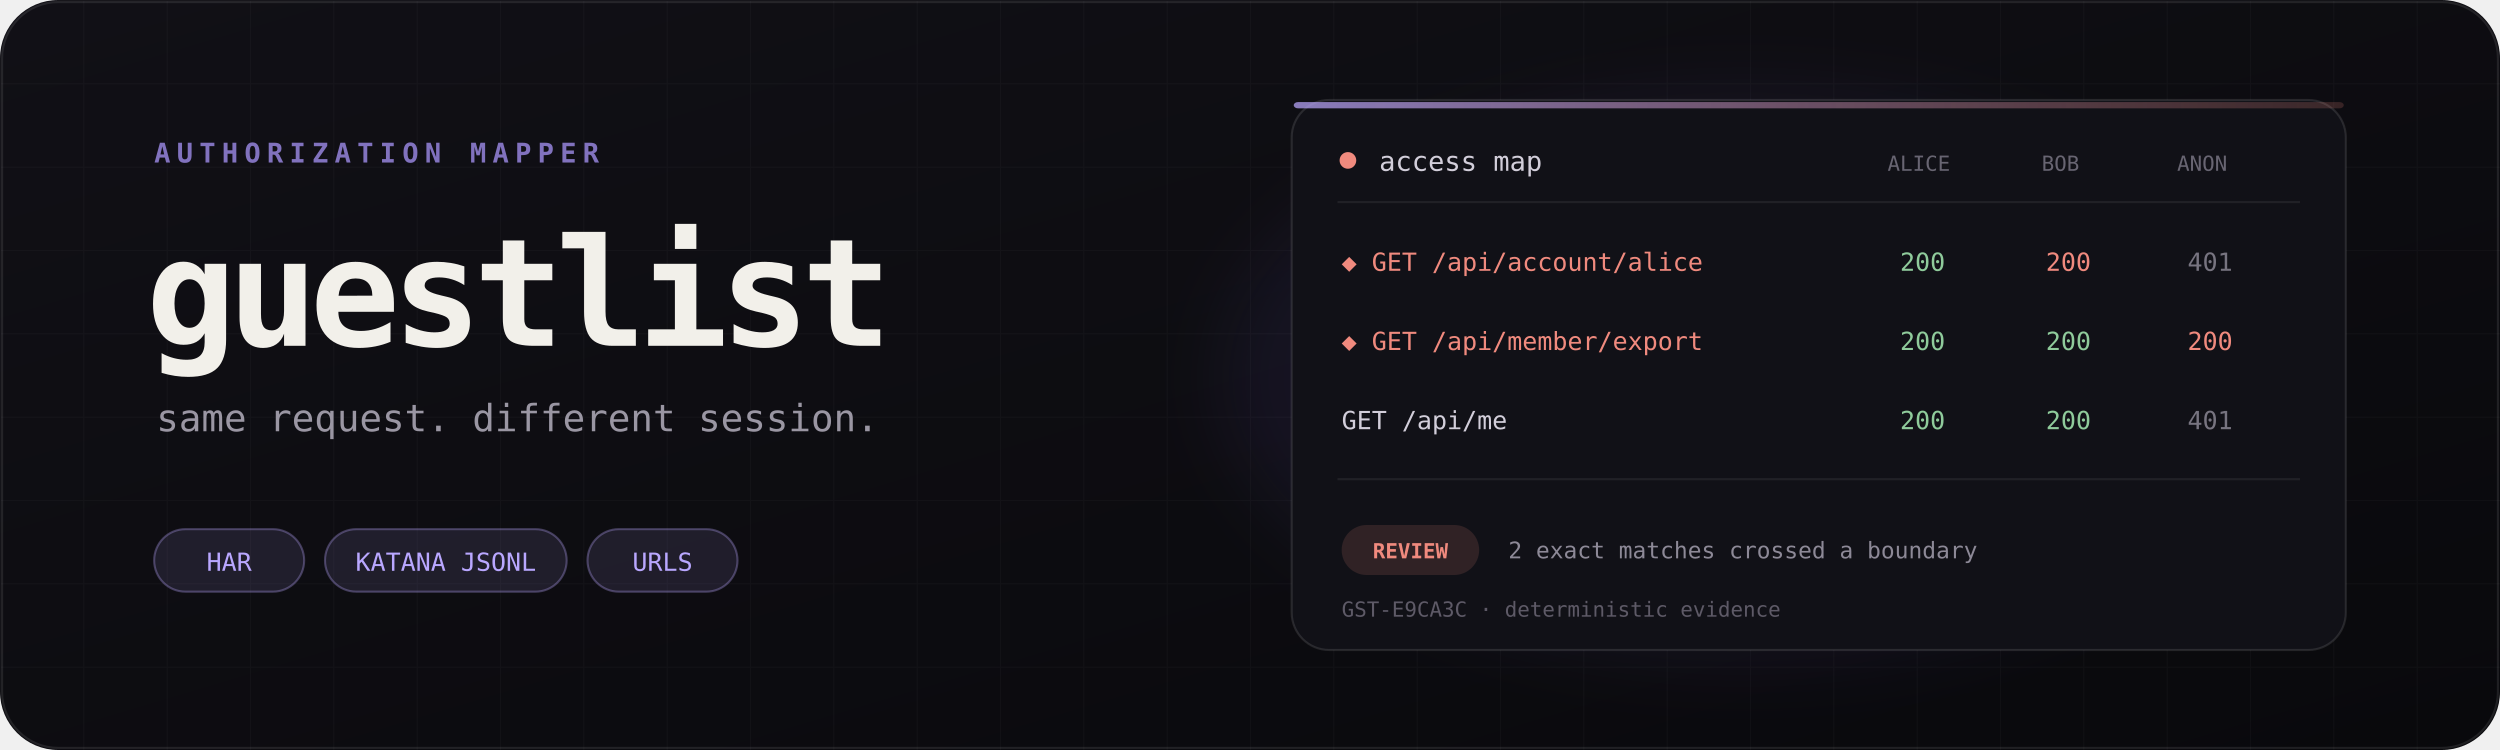
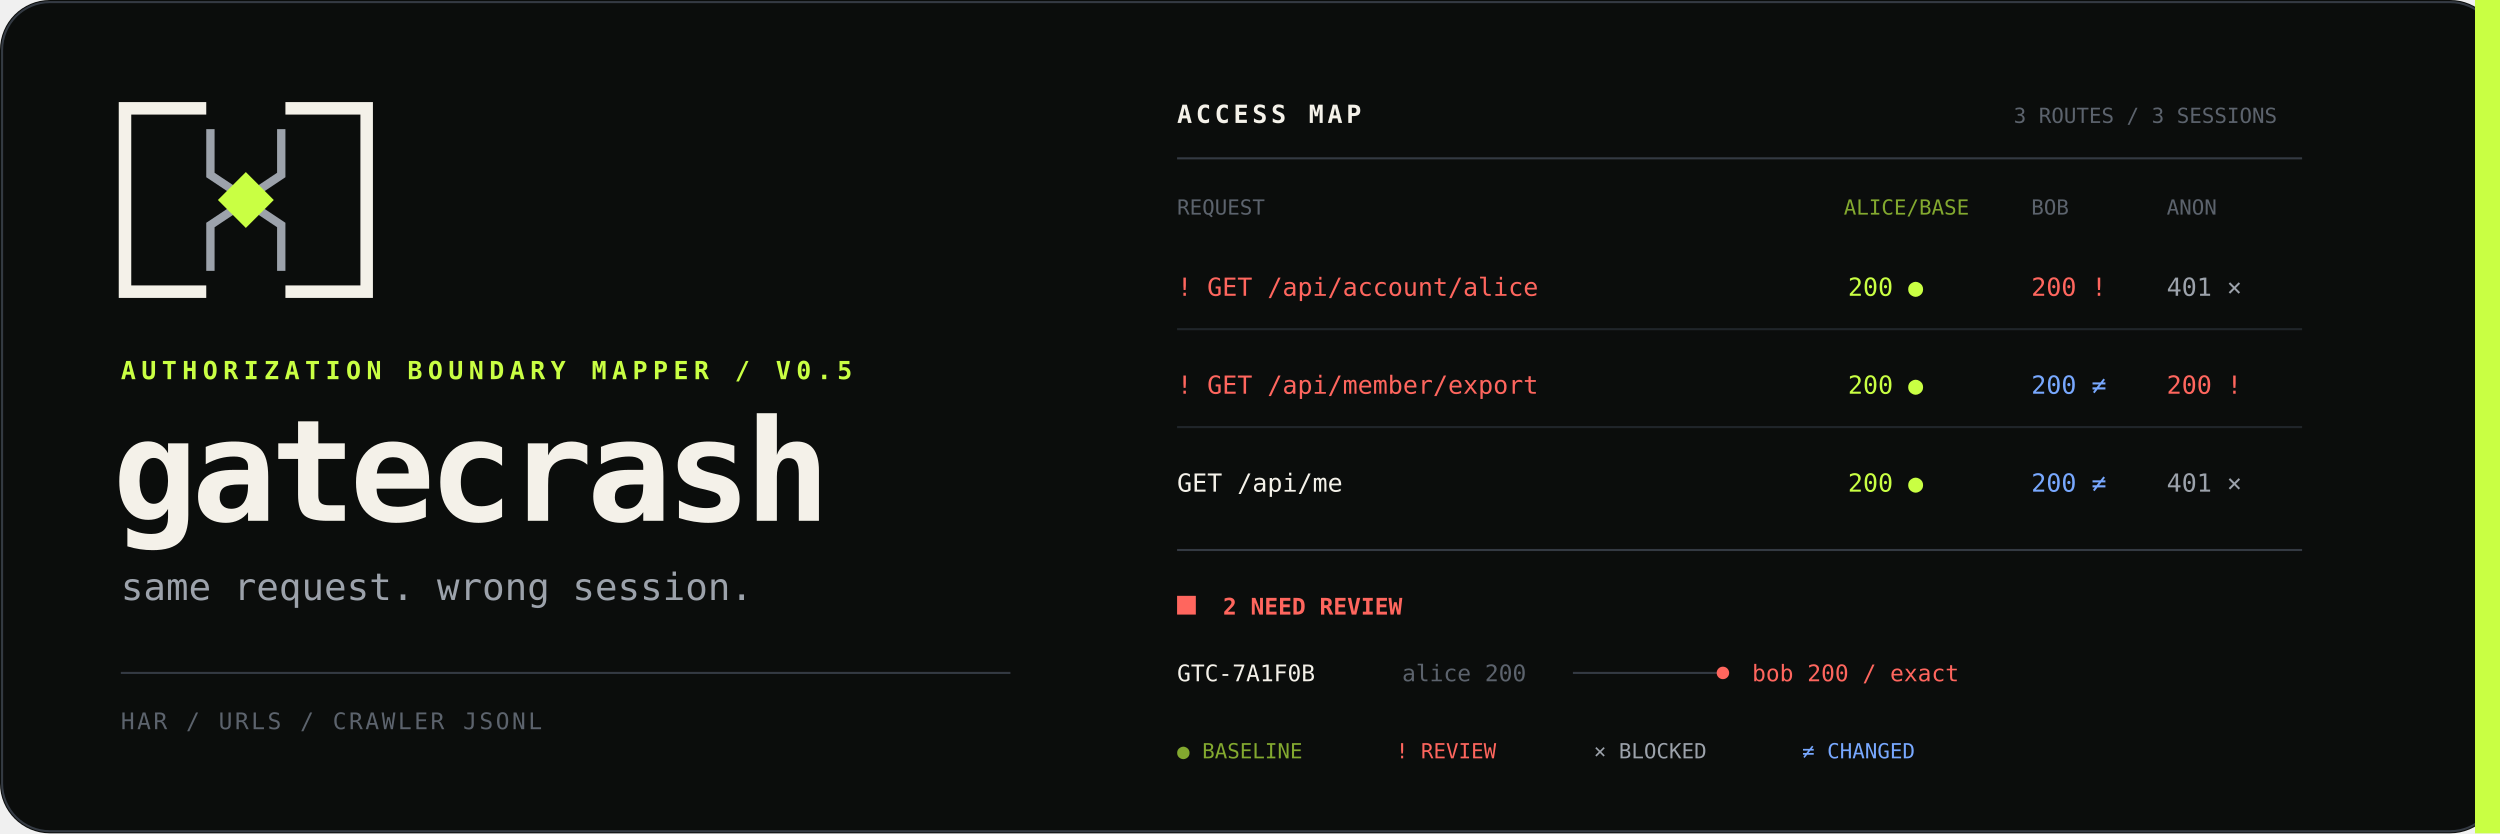
- <svg xmlns="http://www.w3.org/2000/svg" width="1200" height="360" viewBox="0 0 1200 360" role="img" aria-labelledby="title description">
-   <description id="description">Guestlist wordmark beside a compact matrix comparing access for Alice, Bob, and an anonymous session.</description>
-   <defs>
-     <linearGradient id="background" x1="0" y1="0" x2="1" y2="1">
-       <stop offset="0" stop-color="#111016" />
-       <stop offset="1" stop-color="#09090C" />
-     </linearGradient>
-     <linearGradient id="edge" x1="0" y1="0" x2="1" y2="0">
-       <stop offset="0" stop-color="#B9A7FF" stop-opacity="0.72" />
-       <stop offset="1" stop-color="#F08A7E" stop-opacity="0.18" />
-     </linearGradient>
-     <pattern id="grid" width="40" height="40" patternUnits="userSpaceOnUse">
-       <path d="M40 0H0V40" fill="none" stroke="#FFFFFF" stroke-opacity="0.025" />
-     </pattern>
-     <filter id="glow" x="-50%" y="-50%" width="200%" height="200%">
-       <feGaussianBlur stdDeviation="16" />
-     </filter>
-   </defs>
-   <rect width="1200" height="360" rx="28" fill="url(#background)" />
-   <rect width="1200" height="360" rx="28" fill="url(#grid)" />
-   <rect x="1" y="1" width="1198" height="358" rx="27" fill="none" stroke="#FFFFFF" stroke-opacity="0.09" />
-   <ellipse cx="836" cy="181" rx="250" ry="136" fill="#8B6FFF" opacity="0.07" filter="url(#glow)" />
+ <svg xmlns="http://www.w3.org/2000/svg" width="1200" height="400" viewBox="0 0 1200 400" role="img" aria-labelledby="title description">
+   <description id="description">Gatecrash broken-gate mark beside an access map comparing Alice, Bob, and an anonymous session.</description>
+   <rect width="1200" height="400" rx="24" fill="#0B0D0C" />
+   <rect x="1" y="1" width="1198" height="398" rx="23" fill="none" stroke="#343A43" />
+   <rect x="1188" width="12" height="400" rx="0 24 24 0" fill="#C9FF43" />
+   <g transform="translate(58 50)" fill="none" stroke-linecap="square" stroke-linejoin="miter">
+     <path d="M38 2H2V90H38" stroke="#F4F1E9" stroke-width="6" />
+     <path d="M82 2H118V90H82" stroke="#F4F1E9" stroke-width="6" />
+     <path d="M43 14V34L58 44M43 78V58L58 48" stroke="#9CA2AB" stroke-width="4" />
+     <path d="M77 14V34L62 44M77 78V58L62 48" stroke="#9CA2AB" stroke-width="4" />
+     <path d="M60 34L72 46L60 58L48 46Z" fill="#C9FF43" stroke="#C9FF43" stroke-width="2" />
+   </g>
  <g font-family="ui-monospace, SFMono-Regular, Menlo, Monaco, Consolas, monospace">
-     <text x="74" y="78" fill="#8172BE" font-size="13" font-weight="700" letter-spacing="3">AUTHORIZATION MAPPER</text>
-     <text x="70" y="166" fill="#F2F0EA" font-size="72" font-weight="650" letter-spacing="-4">guestlist</text>
-     <text x="75" y="207" fill="#9A96A3" font-size="18">same request. different session.</text>
-     <g transform="translate(74 254)">
-       <rect width="72" height="30" rx="15" fill="#B9A7FF" fill-opacity="0.11" stroke="#B9A7FF" stroke-opacity="0.32" />
-       <text x="36" y="20" text-anchor="middle" fill="#B9A7FF" font-size="12">HAR</text>
-       <rect x="82" width="116" height="30" rx="15" fill="#B9A7FF" fill-opacity="0.11" stroke="#B9A7FF" stroke-opacity="0.32" />
-       <text x="140" y="20" text-anchor="middle" fill="#B9A7FF" font-size="12">KATANA JSONL</text>
-       <rect x="208" width="72" height="30" rx="15" fill="#B9A7FF" fill-opacity="0.11" stroke="#B9A7FF" stroke-opacity="0.32" />
-       <text x="244" y="20" text-anchor="middle" fill="#B9A7FF" font-size="12">URLS</text>
-     </g>
-     <g transform="translate(620 48)">
-       <rect width="506" height="264" rx="18" fill="#111117" stroke="#FFFFFF" stroke-opacity="0.11" />
-       <rect x="1" y="1" width="504" height="3" rx="2" fill="url(#edge)" />
-       <circle cx="27" cy="29" r="4" fill="#F08A7E" />
-       <text x="42" y="34" fill="#D2CEDA" font-size="13">access map</text>
-       <text x="286" y="34" fill="#686572" font-size="10">ALICE</text>
-       <text x="360" y="34" fill="#686572" font-size="10">BOB</text>
-       <text x="425" y="34" fill="#686572" font-size="10">ANON</text>
-       <path d="M22 49H484" stroke="#FFFFFF" stroke-opacity="0.07" />
-       <text x="24" y="82" fill="#F08A7E" font-size="12">◆ GET /api/account/alice</text>
-       <text x="292" y="82" fill="#8FCB9B" font-size="12">200</text>
-       <text x="362" y="82" fill="#F08A7E" font-size="12">200</text>
-       <text x="430" y="82" fill="#777480" font-size="12">401</text>
-       <text x="24" y="120" fill="#F08A7E" font-size="12">◆ GET /api/member/export</text>
-       <text x="292" y="120" fill="#8FCB9B" font-size="12">200</text>
-       <text x="362" y="120" fill="#8FCB9B" font-size="12">200</text>
-       <text x="430" y="120" fill="#F08A7E" font-size="12">200</text>
-       <text x="24" y="158" fill="#D2CEDA" font-size="12">  GET /api/me</text>
-       <text x="292" y="158" fill="#8FCB9B" font-size="12">200</text>
-       <text x="362" y="158" fill="#8FCB9B" font-size="12">200</text>
-       <text x="430" y="158" fill="#777480" font-size="12">401</text>
-       <path d="M22 182H484" stroke="#FFFFFF" stroke-opacity="0.07" />
-       <rect x="24" y="204" width="66" height="24" rx="12" fill="#F08A7E" fill-opacity="0.14" />
-       <text x="57" y="220" text-anchor="middle" fill="#F08A7E" font-size="10" font-weight="700">REVIEW</text>
-       <text x="104" y="220" fill="#8D8997" font-size="11">2 exact matches crossed a boundary</text>
-       <text x="24" y="248" fill="#5E5A67" font-size="10">GST-E9CA3C  ·  deterministic evidence</text>
+     <text x="58" y="182" fill="#C9FF43" font-size="12" font-weight="700" letter-spacing="2.6">AUTHORIZATION BOUNDARY MAPPER / V0.5</text>
+     <text x="54" y="250" fill="#F4F1E9" font-size="68" font-weight="700" letter-spacing="-3">gatecrash</text>
+     <text x="58" y="288" fill="#9CA2AB" font-size="18">same request. wrong session.</text>
+     <path d="M58 323H485" stroke="#343A43" />
+     <text x="58" y="350" fill="#5C636D" font-size="11" letter-spacing="1.2">HAR  /  URLS  /  CRAWLER JSONL</text>
+     <g transform="translate(565 46)">
+       <text x="0" y="13" fill="#F4F1E9" font-size="12" font-weight="700" letter-spacing="1.8">ACCESS MAP</text>
+       <text x="528" y="13" text-anchor="end" fill="#5C636D" font-size="10">3 ROUTES / 3 SESSIONS</text>
+       <path d="M0 30H540" stroke="#343A43" />
+       <text x="0" y="57" fill="#5C636D" font-size="10">REQUEST</text>
+       <text x="320" y="57" fill="#83A92F" font-size="10">ALICE/BASE</text>
+       <text x="410" y="57" fill="#5C636D" font-size="10">BOB</text>
+       <text x="475" y="57" fill="#5C636D" font-size="10">ANON</text>
+       <g font-size="12">
+         <text x="0" y="96" fill="#FF665E">! GET /api/account/alice</text>
+         <text x="322" y="96" fill="#C9FF43">200 ●</text>
+         <text x="410" y="96" fill="#FF665E">200 !</text>
+         <text x="475" y="96" fill="#9CA2AB">401 ×</text>
+         <path d="M0 112H540" stroke="#20252A" />
+         <text x="0" y="143" fill="#FF665E">! GET /api/member/export</text>
+         <text x="322" y="143" fill="#C9FF43">200 ●</text>
+         <text x="410" y="143" fill="#78A8FF">200 ≠</text>
+         <text x="475" y="143" fill="#FF665E">200 !</text>
+         <path d="M0 159H540" stroke="#20252A" />
+         <text x="0" y="190" fill="#F4F1E9">  GET /api/me</text>
+         <text x="322" y="190" fill="#C9FF43">200 ●</text>
+         <text x="410" y="190" fill="#78A8FF">200 ≠</text>
+         <text x="475" y="190" fill="#9CA2AB">401 ×</text>
+       </g>
+       <path d="M0 218H540" stroke="#343A43" />
+       <rect x="0" y="240" width="9" height="9" fill="#FF665E" />
+       <text x="22" y="249" fill="#FF665E" font-size="11" font-weight="700">2 NEED REVIEW</text>
+       <text x="0" y="281" fill="#F4F1E9" font-size="11">GTC-7A1F0B</text>
+       <text x="108" y="281" fill="#5C636D" font-size="11">alice 200</text>
+       <path d="M190 277H262" stroke="#343A43" />
+       <circle cx="262" cy="277" r="3" fill="#FF665E" />
+       <text x="276" y="281" fill="#FF665E" font-size="11">bob 200 / exact</text>
+       <text x="0" y="318" fill="#83A92F" font-size="10">● BASELINE</text>
+       <text x="105" y="318" fill="#FF665E" font-size="10">! REVIEW</text>
+       <text x="200" y="318" fill="#9CA2AB" font-size="10">× BLOCKED</text>
+       <text x="300" y="318" fill="#78A8FF" font-size="10">≠ CHANGED</text>
    </g>
  </g>
</svg>
